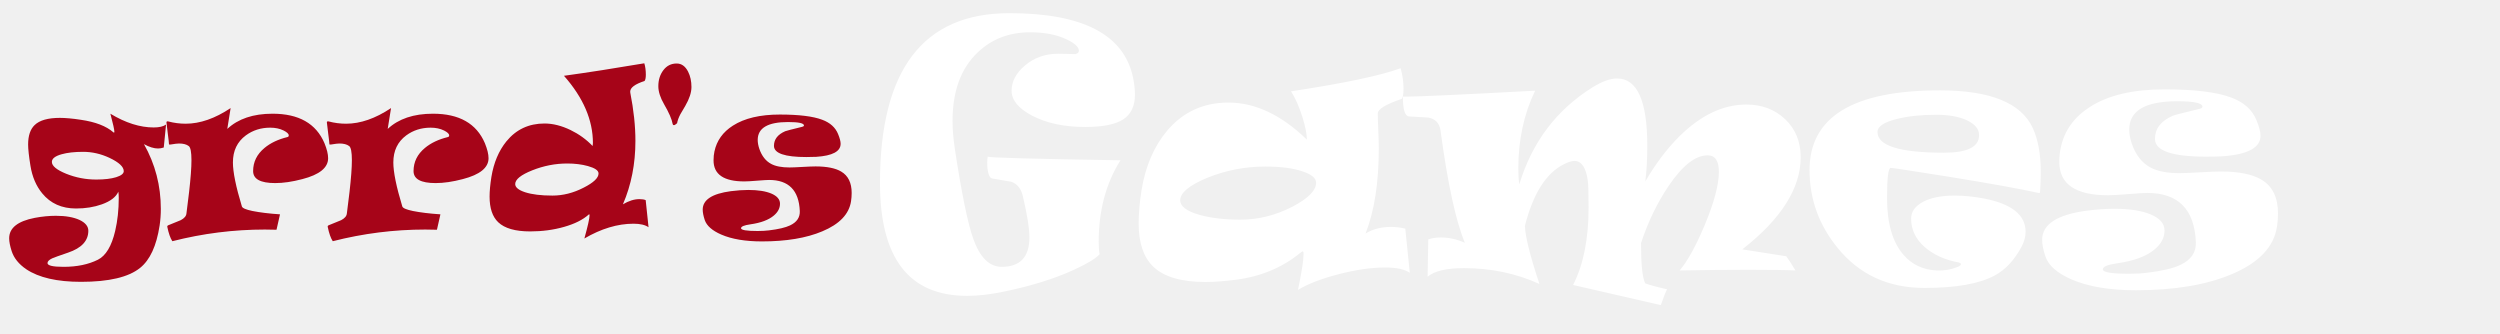
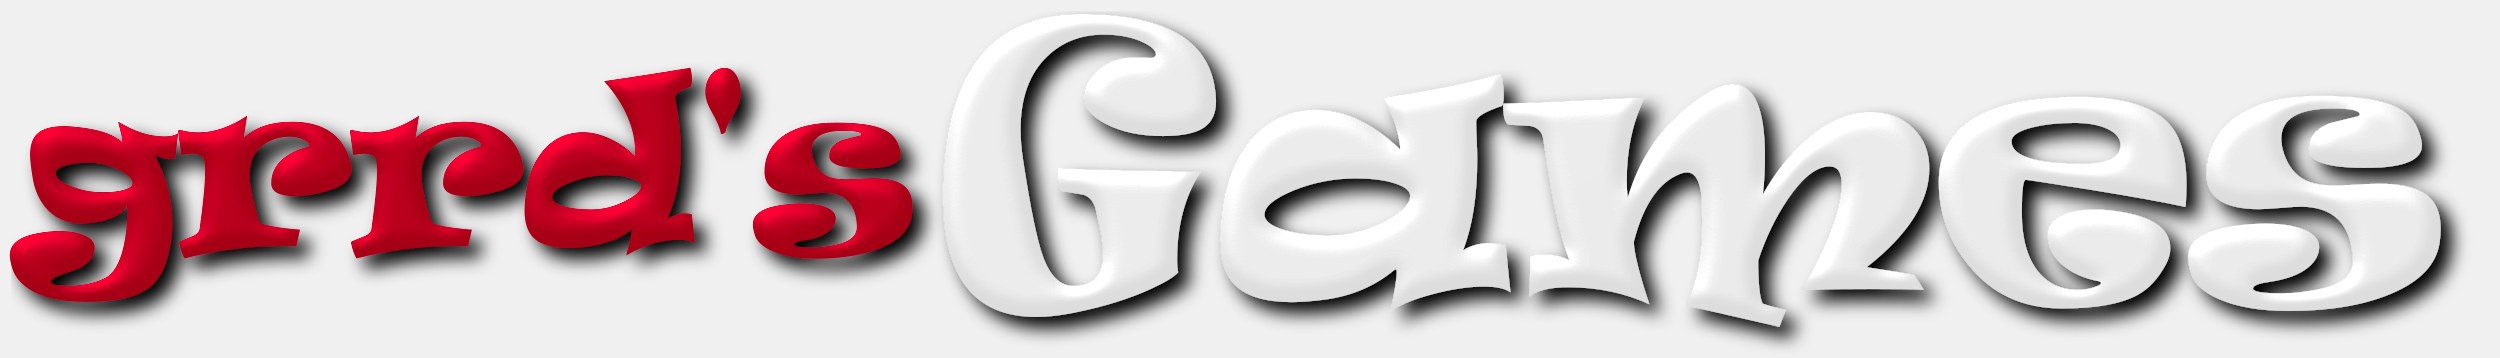
- <svg xmlns="http://www.w3.org/2000/svg" xml:space="preserve" width="1200px" height="160px" version="1.1" style="shape-rendering:geometricPrecision; text-rendering:geometricPrecision; image-rendering:optimizeQuality; fill-rule:evenodd; clip-rule:evenodd" viewBox="0 0 1200 160">
+ <svg xmlns="http://www.w3.org/2000/svg" xml:space="preserve" width="1120px" height="160px" version="1.1" style="shape-rendering:geometricPrecision; text-rendering:geometricPrecision; image-rendering:optimizeQuality; fill-rule:evenodd; clip-rule:evenodd" viewBox="0 0 1120 160">
  <defs>
    <style type="text/css">
-     .fil0 {fill:#A60418;fill-rule:nonzero}
-     .fil1 {fill:white;fill-rule:nonzero}
-   </style>
+             .fil0 {fill:#A60418;fill-rule:nonzero}
+             .fil1 {fill:#ddd;fill-rule:nonzero}
+         </style>
+     <filter id="f3" x="0" y="0" width="200%" height="200%">
+       <feOffset result="offOut" in="SourceAlpha" dx="10" dy="10" />
+       <feGaussianBlur result="blurOut" in="offOut" stdDeviation="4" />
+       <feBlend in="SourceGraphic" in2="blurOut" mode="normal" />
+     </filter>
+     <filter id="red" filterUnits="userSpaceOnUse" x="0" y="0">
+       <feGaussianBlur in="SourceAlpha" stdDeviation="4" result="blur" />
+       <feOffset in="blur" dx="5" dy="5" result="offsetBlur" />
+       <feSpecularLighting in="blur" surfaceScale="5" specularConstant=".75" specularExponent="20" lighting-color="#E3000A" result="specOut">
+         <fePointLight x="-5000" y="-10000" z="10000" />
+       </feSpecularLighting>
+       <feComposite in="specOut" in2="SourceAlpha" operator="in" result="specOut" />
+       <feComposite in="SourceGraphic" in2="specOut" operator="arithmetic" k1="0" k2="1" k3="1" k4="0" result="litPaint" />
+       <feMerge>
+         <feMergeNode in="offsetBlur" />
+         <feMergeNode in="litPaint" />
+       </feMerge>
+     </filter>
+     <filter id="white" filterUnits="userSpaceOnUse" x="0" y="0">
+       <feGaussianBlur in="SourceAlpha" stdDeviation="4" result="blur" />
+       <feOffset in="blur" dx="5" dy="5" result="offsetBlur" />
+       <feSpecularLighting in="blur" surfaceScale="5" specularConstant=".75" specularExponent="20" lighting-color="#fff" result="specOut">
+         <fePointLight x="-5000" y="-10000" z="10000" />
+       </feSpecularLighting>
+       <feComposite in="specOut" in2="SourceAlpha" operator="in" result="specOut" />
+       <feComposite in="SourceGraphic" in2="specOut" operator="arithmetic" k1="0" k2="1" k3="1" k4="0" result="litPaint" />
+       <feMerge>
+         <feMergeNode in="offsetBlur" />
+         <feMergeNode in="litPaint" />
+       </feMerge>
+     </filter>
  </defs>
  <g>
-     <path class="fil0" d="M79.7 59.78l-1.09 11.02c-1,0.32 -1.91,0.48 -2.73,0.48 -1.98,0 -4.25,-0.7 -6.78,-2.1 5.4,9.57 8.1,19.94 8.1,31.1 0,2.74 -0.2,5.4 -0.59,8 -1.5,9.74 -4.61,16.5 -9.38,20.32 -5.53,4.45 -14.97,6.68 -28.32,6.68 -11.51,0 -20.28,-2.01 -26.31,-6.05 -3.59,-2.45 -5.9,-5.33 -6.99,-8.65 -0.81,-2.51 -1.21,-4.58 -1.21,-6.2 0,-4.95 4.1,-8.23 12.3,-9.81 3.46,-0.65 6.83,-0.99 10.11,-0.99 4.7,0 8.49,0.67 11.39,2 2.8,1.34 4.2,3.07 4.2,5.17 0,4.82 -3.24,8.32 -9.69,10.5 -4.3,1.47 -6.83,2.37 -7.61,2.73 -1.54,0.72 -2.3,1.49 -2.3,2.3 0,1.2 2.56,1.8 7.71,1.8 6.42,0 11.9,-1.13 16.47,-3.41 3.82,-1.9 6.58,-6.5 8.3,-13.8 1.15,-4.89 1.72,-10.17 1.72,-15.84 0,-1.33 -0.07,-2.35 -0.2,-3.03 -1.07,2.53 -3.7,4.57 -7.9,6.08 -3.75,1.34 -7.89,2 -12.4,2 -6.84,0 -12.25,-2.41 -16.22,-7.25 -2.93,-3.55 -4.82,-7.98 -5.67,-13.3 -0.75,-4.58 -1.11,-7.98 -1.11,-10.18 0,-4.23 1.05,-7.33 3.13,-9.32 2.37,-2.3 6.4,-3.45 12.1,-3.45 2.67,0 6.03,0.3 10.1,0.92 6.97,1.02 12.17,3.02 15.58,6 0.32,0.27 0.49,0.18 0.49,-0.25 0,-0.97 -0.64,-3.87 -1.92,-8.67 7.27,4.4 14.2,6.6 20.8,6.6 2.65,0 4.62,-0.46 5.92,-1.4zm-20.3 22.37c0,-2.1 -2.3,-4.23 -6.89,-6.4 -4.11,-1.92 -8.31,-2.87 -12.61,-2.87 -4.17,0 -7.62,0.39 -10.35,1.17 -3.1,0.87 -4.65,2.1 -4.65,3.68 0,1.92 2.28,3.8 6.86,5.67 4.59,1.85 9.39,2.78 14.44,2.78 3.98,0 7.16,-0.38 9.58,-1.13 2.42,-0.77 3.62,-1.73 3.62,-2.9zm98.1 -6.2c0,4.55 -4.14,7.9 -12.4,10.03 -4.8,1.27 -9.12,1.9 -13,1.9 -7.07,0 -10.6,-1.91 -10.6,-5.76 0,-4.37 1.81,-8.07 5.46,-11.1 2.9,-2.42 6.59,-4.15 11.05,-5.24 0.39,-0.1 0.59,-0.36 0.59,-0.8 0,-0.73 -0.82,-1.5 -2.45,-2.33 -1.85,-0.92 -4,-1.37 -6.45,-1.37 -4.44,0 -8.34,1.24 -11.69,3.7 -4.15,3.07 -6.21,7.39 -6.21,12.99 0,4.61 1.43,11.65 4.3,21.11 0.26,0.82 1.96,1.55 5.11,2.2 3.49,0.7 7.87,1.24 13.19,1.6 -0.45,2.05 -1,4.52 -1.67,7.4 -1.27,-0.06 -3.13,-0.1 -5.6,-0.1 -14.98,0 -29.78,1.87 -44.4,5.6 -0.97,-1.45 -1.78,-3.75 -2.43,-6.9 -0.07,-0.35 0.11,-0.61 0.53,-0.78 3.9,-1.62 5.88,-2.42 5.93,-2.42 1.74,-0.91 2.64,-2 2.74,-3.28 0.43,-3.42 0.85,-6.82 1.26,-10.2 0.75,-6.58 1.14,-11.68 1.14,-15.3 0,-3.92 -0.44,-6.18 -1.32,-6.8 -1.07,-0.82 -2.63,-1.22 -4.68,-1.22 -0.75,0 -2.09,0.17 -4,0.49 -0.52,0.1 -0.79,0.03 -0.79,-0.19 0,-0.5 -0.2,-2.26 -0.6,-5.3 -0.41,-3.05 -0.61,-4.75 -0.61,-5.11 0,-0.45 0.28,-0.62 0.83,-0.49 2.77,0.74 5.57,1.1 8.4,1.1 6.88,0 14.08,-2.5 21.57,-7.5 -0.42,2.57 -0.95,5.9 -1.6,10 5.21,-4.86 12.45,-7.3 21.73,-7.3 12.6,0 20.9,4.72 24.92,14.17 1.16,2.85 1.75,5.25 1.75,7.2zm77 0c0,4.55 -4.13,7.9 -12.4,10.03 -4.8,1.27 -9.12,1.9 -13,1.9 -7.07,0 -10.6,-1.91 -10.6,-5.76 0,-4.37 1.81,-8.07 5.46,-11.1 2.9,-2.42 6.59,-4.15 11.05,-5.24 0.39,-0.1 0.59,-0.36 0.59,-0.8 0,-0.73 -0.82,-1.5 -2.45,-2.33 -1.85,-0.92 -4,-1.37 -6.45,-1.37 -4.44,0 -8.34,1.24 -11.69,3.7 -4.15,3.07 -6.21,7.39 -6.21,12.99 0,4.61 1.43,11.65 4.3,21.11 0.26,0.82 1.96,1.55 5.11,2.2 3.49,0.7 7.87,1.24 13.19,1.6 -0.45,2.05 -1,4.52 -1.67,7.4 -1.27,-0.06 -3.13,-0.1 -5.6,-0.1 -14.98,0 -29.78,1.87 -44.4,5.6 -0.97,-1.45 -1.78,-3.75 -2.43,-6.9 -0.07,-0.35 0.11,-0.61 0.53,-0.78 3.9,-1.62 5.88,-2.42 5.93,-2.42 1.74,-0.91 2.64,-2 2.74,-3.28 0.43,-3.42 0.85,-6.82 1.26,-10.2 0.75,-6.58 1.14,-11.68 1.14,-15.3 0,-3.92 -0.44,-6.18 -1.32,-6.8 -1.07,-0.82 -2.63,-1.22 -4.68,-1.22 -0.75,0 -2.09,0.17 -4,0.49 -0.52,0.1 -0.79,0.03 -0.79,-0.19 0,-0.5 -0.2,-2.26 -0.6,-5.3 -0.41,-3.05 -0.61,-4.75 -0.61,-5.11 0,-0.45 0.28,-0.62 0.83,-0.49 2.77,0.74 5.57,1.1 8.4,1.1 6.88,0 14.08,-2.5 21.57,-7.5 -0.42,2.57 -0.95,5.9 -1.6,10 5.21,-4.86 12.45,-7.3 21.73,-7.3 12.6,0 20.9,4.72 24.92,14.17 1.16,2.85 1.75,5.25 1.75,7.2zm76.8 33.13c-1.6,-1.13 -4,-1.7 -7.18,-1.7 -7.67,0 -15.54,2.37 -23.62,7.1 1.67,-6.01 2.48,-9.7 2.48,-11.06 0,-0.54 -0.11,-0.67 -0.38,-0.45 -2.8,2.51 -6.73,4.48 -11.82,5.93 -5.08,1.45 -10.51,2.18 -16.3,2.18 -7.13,0 -12.23,-1.46 -15.33,-4.4 -2.77,-2.63 -4.15,-6.75 -4.15,-12.31 0,-2.67 0.3,-5.84 0.88,-9.49 1.13,-6.83 3.53,-12.5 7.17,-17 4.67,-5.73 10.77,-8.6 18.32,-8.6 4,0 8.16,1.05 12.5,3.14 4.03,1.95 7.56,4.5 10.58,7.66 0,-0.13 0.03,-0.38 0.08,-0.75 0.05,-0.38 0.07,-0.6 0.07,-0.66 0,-11.04 -4.63,-21.8 -13.9,-32.29 11.55,-1.6 24.42,-3.6 38.57,-6 0.48,1.57 0.73,3.39 0.73,5.47 0,1.53 -0.22,2.55 -0.63,3.03 -4.59,1.5 -6.87,3.2 -6.87,5.09 0,0.2 0.02,0.4 0.05,0.58 1.63,8.3 2.45,15.98 2.45,23.1 0,11.02 -2,21.17 -6,30.42 2.77,-1.65 5.4,-2.49 7.9,-2.49 1.33,0 2.35,0.17 3.03,0.49l1.37 13.01zm-24 -25.81c0,-1.44 -1.72,-2.62 -5.13,-3.57 -2.99,-0.82 -6.29,-1.22 -9.87,-1.22 -5.72,0 -11.32,1.09 -16.8,3.27 -5.47,2.18 -8.2,4.38 -8.2,6.6 0,1.57 1.58,2.88 4.73,3.92 3.34,1.08 7.7,1.61 13.15,1.61 5.04,0 10.04,-1.26 14.99,-3.81 4.75,-2.42 7.13,-4.67 7.13,-6.8zm44.6 -41.5c0,2.63 -1,5.66 -2.98,9.08 -0.79,1.33 -1.57,2.67 -2.35,4 -0.82,1.57 -1.34,3 -1.57,4.3 -0.68,0.62 -1.18,0.93 -1.52,0.93 -0.31,0 -0.51,-0.16 -0.58,-0.48 -0.42,-2.38 -1.8,-5.55 -4.12,-9.53 -1.85,-3.19 -2.78,-6.09 -2.78,-8.69 0,-3 0.8,-5.56 2.42,-7.7 1.61,-2.13 3.75,-3.2 6.38,-3.2 2.32,0 4.15,1.3 5.48,3.9 1.09,2.15 1.62,4.62 1.62,7.39zm76.9 50.85c0,1.33 -0.1,2.65 -0.3,3.95 -0.93,6.21 -5.55,11.03 -13.82,14.48 -7.65,3.22 -17.3,4.83 -28.96,4.83 -7.97,0 -14.49,-1.1 -19.54,-3.3 -4.31,-1.88 -6.96,-4.2 -7.9,-6.96 -0.65,-1.97 -0.98,-3.64 -0.98,-5 0,-4.7 4.48,-7.65 13.47,-8.85 3.03,-0.39 5.83,-0.59 8.4,-0.59 4.68,0 8.4,0.59 11.13,1.75 2.73,1.19 4.1,2.79 4.1,4.84 0,2.15 -1,4.06 -2.98,5.71 -2.47,2.09 -6.22,3.49 -11.22,4.2 -3,0.42 -4.5,1.04 -4.5,1.87 0,0.88 2.63,1.33 7.92,1.33 2.05,0 3.88,-0.1 5.46,-0.3 4.6,-0.55 7.97,-1.35 10.12,-2.38 3.27,-1.53 4.83,-3.83 4.7,-6.9 -0.42,-9.95 -5.33,-14.92 -14.73,-14.92 -0.95,0 -2.87,0.12 -5.75,0.35 -2.89,0.24 -4.94,0.35 -6.14,0.35 -9.85,0 -14.78,-3.36 -14.78,-10.1 0,-1.6 0.15,-3.01 0.43,-4.28 1.09,-5.18 4.04,-9.32 8.87,-12.4 5.55,-3.55 13.05,-5.32 22.52,-5.32 9.18,0 15.95,0.84 20.31,2.49 3.82,1.41 6.37,3.71 7.65,6.88 0.82,1.98 1.22,3.53 1.22,4.67 0,3.66 -3.9,5.75 -11.7,6.26 -1.47,0.07 -3.07,0.1 -4.78,0.1 -10.35,0 -15.52,-1.8 -15.52,-5.36 0,-3.14 1.8,-5.47 5.42,-7.04 0.45,-0.2 3.16,-0.9 8.1,-2.1 0.58,-0.13 0.88,-0.35 0.88,-0.65 0,-1.1 -2.55,-1.65 -7.65,-1.65 -9.7,0 -14.55,2.87 -14.55,8.59 0,1.33 0.27,2.76 0.78,4.28 1.2,3.45 3.1,5.87 5.69,7.23 2.11,1.14 5.03,1.7 8.76,1.7 1.27,0 3.34,-0.08 6.17,-0.25 2.83,-0.16 4.97,-0.25 6.37,-0.25 5.48,0 9.6,0.84 12.33,2.49 3.33,1.98 5,5.4 5,10.25z" />
-     <path class="fil1" d="M544.78 45.43c0,5.44 -1.87,9.39 -5.59,11.85 -3.75,2.45 -9.84,3.67 -18.29,3.67 -10.11,0 -18.63,-1.83 -25.6,-5.49 -6.49,-3.46 -9.73,-7.42 -9.73,-11.9 0,-4.44 2.11,-8.45 6.33,-12.04 4.43,-3.82 9.76,-5.72 15.99,-5.72 0.98,0 2.32,0.02 4.04,0.07 1.69,0.06 2.72,0.08 3.09,0.08l1.24 0c1.08,-0.31 1.61,-0.81 1.61,-1.55 0,-1.8 -1.96,-3.64 -5.89,-5.49 -4.7,-2.27 -10.53,-3.41 -17.55,-3.41 -10.05,0 -18.47,3.25 -25.23,9.74 -7.99,7.63 -11.98,18.58 -11.98,32.85 0,4.04 0.37,8.48 1.09,13.31 3.29,21.56 6.25,35.99 8.89,43.3 3.19,8.92 7.73,13.38 13.62,13.38 8.86,0 13.3,-4.72 13.3,-14.2 0,-4.22 -1.06,-10.82 -3.17,-19.79 -0.87,-3.64 -2.75,-5.94 -5.62,-6.86 -3.04,-0.53 -6.07,-1.03 -9.08,-1.56 -1.13,-0.21 -1.87,-1.77 -2.24,-4.64 -0.21,-2.25 -0.19,-4.17 0.08,-5.83 0.97,0.5 22.22,1.08 63.73,1.74 -6.97,11.08 -10.45,24.12 -10.45,39.11 0,2.71 0.15,4.69 0.47,5.93 -1.71,2.01 -5.75,4.49 -12.14,7.42 -9.45,4.38 -20.9,7.94 -34.41,10.69 -6.28,1.29 -11.98,1.92 -17.07,1.92 -27.9,0 -41.83,-18.05 -41.83,-54.17 0,-54.34 20.69,-81.52 62.09,-81.52 35.26,0 55.05,10.29 59.38,30.9 0.61,3.04 0.92,5.78 0.92,8.21zm131.92 85.53c-2.43,-1.72 -6.36,-2.56 -11.82,-2.56 -6.63,0 -14.07,1.08 -22.35,3.22 -8.32,2.16 -14.81,4.67 -19.5,7.54 1.79,-8.63 2.69,-14.38 2.69,-17.26 0,-0.87 -0.16,-1.29 -0.48,-1.24 -0.18,0.06 -0.53,0.27 -1,0.64 -8.66,7.1 -18.97,11.42 -30.98,12.98 -5.73,0.71 -10.58,1.08 -14.54,1.08 -11.77,0 -20.19,-2.5 -25.28,-7.49 -4.59,-4.49 -6.89,-11.38 -6.89,-20.66 0,-4.83 0.48,-10.16 1.4,-16 1.9,-11.56 6.02,-21.08 12.38,-28.6 7.62,-8.92 17.39,-13.38 29.31,-13.38 12.88,0 25.44,5.94 37.66,17.78 0,-2.58 -0.71,-6.22 -2.16,-10.92 -1.61,-5.01 -3.43,-9.1 -5.44,-12.25 25.36,-3.85 42.91,-7.54 52.59,-11.08 0.93,3.25 1.4,6.49 1.4,9.79 0,2.67 -0.31,4.33 -0.92,4.94 -7.6,2.58 -11.43,4.9 -11.43,6.96l0 0.16c0,1.69 0.08,4.38 0.24,8.05 0.16,3.64 0.24,6.47 0.24,8.42 0,16.57 -2.11,30.21 -6.34,41.01 3.41,-2.11 7.45,-3.17 12.14,-3.17 2.48,0 4.78,0.29 6.92,0.84l2.16 21.2zm-44.97 -43.26c0,-2.19 -2.16,-3.98 -6.49,-5.43 -4.59,-1.56 -10.55,-2.32 -17.92,-2.32 -9.65,0 -18.92,1.79 -27.84,5.4 -8.65,3.59 -12.98,7.18 -12.98,10.8 0,2.87 3.06,5.2 9.21,6.97 5.52,1.55 12.03,2.32 19.61,2.32 8.63,0 16.94,-2.06 24.99,-6.2 7.62,-3.99 11.42,-7.82 11.42,-11.54zm232.6 -12.24c0,14.91 -9.34,29.63 -28.03,44.23l21.11 3.32c1.09,1.45 2.56,3.72 4.41,6.81 -4.04,-0.21 -11.53,-0.32 -22.51,-0.32 -10.16,0 -21.19,0.11 -33.09,0.32 3.75,-4.38 7.76,-11.61 11.98,-21.64 4.56,-10.92 6.86,-19.5 6.86,-25.73 0,-5.25 -1.79,-7.89 -5.41,-7.89 -5.88,0 -12.14,4.94 -18.81,14.83 -5.41,8.05 -9.8,17.13 -13.15,27.29 0,10.24 0.66,16.68 2.01,19.32 2.11,0.81 5.62,1.76 10.5,2.85 -0.55,0.97 -1.58,3.51 -3.01,7.6l-42.11 -9.66c4.96,-9.69 7.44,-22.09 7.44,-37.19 0,-6.86 -0.13,-11.18 -0.4,-13 -0.87,-6.23 -3.01,-9.35 -6.41,-9.35 -1.29,0 -2.96,0.53 -5.01,1.56 -8.58,4.28 -14.81,14.15 -18.74,29.58 0.11,4.91 2.43,14.2 6.97,27.92 -11.11,-5.06 -23.17,-7.6 -36.18,-7.6 -8.47,0 -14.31,1.37 -17.5,4.12l0.32 -17.92c1.63,-0.61 3.67,-0.92 6.04,-0.92 3.91,0 7.76,0.84 11.53,2.56 -4.35,-10.43 -8.26,-28.42 -11.71,-54.02 -0.51,-3.46 -2.48,-5.49 -5.86,-6.1 -3.14,-0.16 -6.26,-0.34 -9.34,-0.55 -1.9,-0.27 -2.85,-3.43 -2.85,-9.5l1.61 0c5.88,0 26.49,-0.95 61.88,-2.85 -5.39,11.14 -8.08,23.59 -8.08,37.37 0,2.98 0.16,5.51 0.48,7.57 6.12,-20.22 17.84,-35.73 35.15,-46.55 4.54,-2.82 8.47,-4.25 11.82,-4.25 9.63,0 14.46,10.77 14.46,32.3 0,6.33 -0.32,12.03 -0.95,17.1 4.91,-8.42 10.32,-15.6 16.31,-21.59 10.34,-10.21 21.06,-15.3 32.14,-15.3 7.52,0 13.75,2.35 18.71,7.07 4.94,4.72 7.42,10.79 7.42,18.21zm115.24 7.18c0,2.64 -0.11,5.72 -0.32,9.29 0,0.6 -0.24,0.84 -0.76,0.68 -8.77,-1.95 -23.12,-4.54 -43.1,-7.78 -17.73,-2.83 -26.99,-4.25 -27.84,-4.25 -1.18,0 -1.77,4.85 -1.77,14.54 0,12.22 2.7,21.32 8.05,27.37 4.07,4.59 9.29,7.01 15.68,7.33 3.61,0.16 6.94,-0.39 9.97,-1.63 1.19,-0.45 1.77,-0.93 1.77,-1.4 0,-0.29 -0.31,-0.56 -0.92,-0.77 -6.76,-1.24 -12.27,-3.75 -16.58,-7.52 -4.27,-3.8 -6.41,-8.31 -6.41,-13.56 0,-3.3 1.88,-5.97 5.62,-8 3.73,-2.03 8.82,-3.06 15.28,-3.06 4.44,0 9.13,0.47 14.07,1.4 13.32,2.58 19.98,7.91 19.98,16.02 0,2.27 -0.61,4.59 -1.85,6.96 -3.46,6.49 -7.73,11.14 -12.85,13.91 -7.42,4.04 -18.71,6.04 -33.86,6.04 -17.44,0 -31.35,-6.44 -41.77,-19.34 -8.92,-10.98 -13.38,-23.38 -13.38,-37.21 0,-25.52 20.84,-38.29 62.56,-38.29 24.2,0 39.06,6.04 44.63,18.16 2.53,5.51 3.8,12.56 3.8,21.11zm-29.61 -17.76c0,-2.88 -1.87,-5.23 -5.65,-7.05 -3.77,-1.82 -8.76,-2.74 -14.93,-2.74 -7.23,0 -13.51,0.66 -18.82,2 -6.25,1.53 -9.37,3.62 -9.37,6.26 0,6.62 10.66,9.95 31.96,9.95 11.22,0 16.81,-2.8 16.81,-8.42zm143.48 37.6c0,2.11 -0.16,4.2 -0.48,6.26 -1.48,9.84 -8.79,17.47 -21.87,22.93 -12.12,5.09 -27.4,7.65 -45.87,7.65 -12.61,0 -22.93,-1.74 -30.93,-5.22 -6.83,-2.99 -11.03,-6.65 -12.5,-11.03 -1.03,-3.12 -1.56,-5.76 -1.56,-7.92 0,-7.44 7.1,-12.11 21.32,-14.01 4.8,-0.61 9.24,-0.93 13.3,-0.93 7.42,0 13.3,0.93 17.63,2.77 4.33,1.88 6.49,4.41 6.49,7.66 0,3.4 -1.58,6.43 -4.72,9.05 -3.91,3.3 -9.85,5.51 -17.76,6.65 -4.75,0.66 -7.13,1.63 -7.13,2.95 0,1.4 4.17,2.11 12.54,2.11 3.24,0 6.15,-0.15 8.65,-0.47 7.29,-0.87 12.62,-2.14 16.02,-3.77 5.17,-2.43 7.65,-6.07 7.44,-10.93 -0.66,-15.75 -8.44,-23.62 -23.33,-23.62 -1.5,0 -4.54,0.19 -9.1,0.56 -4.57,0.37 -7.81,0.55 -9.71,0.55 -15.6,0 -23.41,-5.33 -23.41,-15.99 0,-2.53 0.24,-4.78 0.69,-6.78 1.71,-8.21 6.38,-14.75 14.04,-19.64 8.78,-5.62 20.66,-8.41 35.65,-8.41 14.54,0 25.25,1.31 32.17,3.93 6.04,2.24 10.08,5.88 12.11,10.9 1.29,3.14 1.93,5.59 1.93,7.39 0,5.8 -6.18,9.1 -18.53,9.92 -2.32,0.1 -4.86,0.16 -7.57,0.16 -16.39,0 -24.57,-2.85 -24.57,-8.5 0,-4.96 2.85,-8.66 8.57,-11.14 0.72,-0.32 5.02,-1.42 12.83,-3.32 0.92,-0.21 1.4,-0.56 1.4,-1.03 0,-1.74 -4.04,-2.61 -12.11,-2.61 -15.36,0 -23.04,4.53 -23.04,13.59 0,2.11 0.42,4.38 1.24,6.78 1.9,5.46 4.91,9.29 9,11.45 3.35,1.8 7.97,2.69 13.88,2.69 2,0 5.28,-0.13 9.76,-0.39 4.49,-0.27 7.87,-0.4 10.08,-0.4 8.68,0 15.2,1.32 19.53,3.93 5.28,3.14 7.92,8.55 7.92,16.23z" />
+     <path class="fil0" filter="url(#red)" d="M79.7 59.78l-1.09 11.02c-1,0.32 -1.91,0.48 -2.73,0.48 -1.98,0 -4.25,-0.7 -6.78,-2.1 5.4,9.57 8.1,19.94 8.1,31.1 0,2.74 -0.2,5.4 -0.59,8 -1.5,9.74 -4.61,16.5 -9.38,20.32 -5.53,4.45 -14.97,6.68 -28.32,6.68 -11.51,0 -20.28,-2.01 -26.31,-6.05 -3.59,-2.45 -5.9,-5.33 -6.99,-8.65 -0.81,-2.51 -1.21,-4.58 -1.21,-6.2 0,-4.95 4.1,-8.23 12.3,-9.81 3.46,-0.65 6.83,-0.99 10.11,-0.99 4.7,0 8.49,0.67 11.39,2 2.8,1.34 4.2,3.07 4.2,5.17 0,4.82 -3.24,8.32 -9.69,10.5 -4.3,1.47 -6.83,2.37 -7.61,2.73 -1.54,0.72 -2.3,1.49 -2.3,2.3 0,1.2 2.56,1.8 7.71,1.8 6.42,0 11.9,-1.13 16.47,-3.41 3.82,-1.9 6.58,-6.5 8.3,-13.8 1.15,-4.89 1.72,-10.17 1.72,-15.84 0,-1.33 -0.07,-2.35 -0.2,-3.03 -1.07,2.53 -3.7,4.57 -7.9,6.08 -3.75,1.34 -7.89,2 -12.4,2 -6.84,0 -12.25,-2.41 -16.22,-7.25 -2.93,-3.55 -4.82,-7.98 -5.67,-13.3 -0.75,-4.58 -1.11,-7.98 -1.11,-10.18 0,-4.23 1.05,-7.33 3.13,-9.32 2.37,-2.3 6.4,-3.45 12.1,-3.45 2.67,0 6.03,0.3 10.1,0.92 6.97,1.02 12.17,3.02 15.58,6 0.32,0.27 0.49,0.18 0.49,-0.25 0,-0.97 -0.64,-3.87 -1.92,-8.67 7.27,4.4 14.2,6.6 20.8,6.6 2.65,0 4.62,-0.46 5.92,-1.4zm-20.3 22.37c0,-2.1 -2.3,-4.23 -6.89,-6.4 -4.11,-1.92 -8.31,-2.87 -12.61,-2.87 -4.17,0 -7.62,0.39 -10.35,1.17 -3.1,0.87 -4.65,2.1 -4.65,3.68 0,1.92 2.28,3.8 6.86,5.67 4.59,1.85 9.39,2.78 14.44,2.78 3.98,0 7.16,-0.38 9.58,-1.13 2.42,-0.77 3.62,-1.73 3.62,-2.9zm98.1 -6.2c0,4.55 -4.14,7.9 -12.4,10.03 -4.8,1.27 -9.12,1.9 -13,1.9 -7.07,0 -10.6,-1.91 -10.6,-5.76 0,-4.37 1.81,-8.07 5.46,-11.1 2.9,-2.42 6.59,-4.15 11.05,-5.24 0.39,-0.1 0.59,-0.36 0.59,-0.8 0,-0.73 -0.82,-1.5 -2.45,-2.33 -1.85,-0.92 -4,-1.37 -6.45,-1.37 -4.44,0 -8.34,1.24 -11.69,3.7 -4.15,3.07 -6.21,7.39 -6.21,12.99 0,4.61 1.43,11.65 4.3,21.11 0.26,0.82 1.96,1.55 5.11,2.2 3.49,0.7 7.87,1.24 13.19,1.6 -0.45,2.05 -1,4.52 -1.67,7.4 -1.27,-0.06 -3.13,-0.1 -5.6,-0.1 -14.98,0 -29.78,1.87 -44.4,5.6 -0.97,-1.45 -1.78,-3.75 -2.43,-6.9 -0.07,-0.35 0.11,-0.61 0.53,-0.78 3.9,-1.62 5.88,-2.42 5.93,-2.42 1.74,-0.91 2.64,-2 2.74,-3.28 0.43,-3.42 0.85,-6.82 1.26,-10.2 0.75,-6.58 1.14,-11.68 1.14,-15.3 0,-3.92 -0.44,-6.18 -1.32,-6.8 -1.07,-0.82 -2.63,-1.22 -4.68,-1.22 -0.75,0 -2.09,0.17 -4,0.49 -0.52,0.1 -0.79,0.03 -0.79,-0.19 0,-0.5 -0.2,-2.26 -0.6,-5.3 -0.41,-3.05 -0.61,-4.75 -0.61,-5.11 0,-0.45 0.28,-0.62 0.83,-0.49 2.77,0.74 5.57,1.1 8.4,1.1 6.88,0 14.08,-2.5 21.57,-7.5 -0.42,2.57 -0.95,5.9 -1.6,10 5.21,-4.86 12.45,-7.3 21.73,-7.3 12.6,0 20.9,4.72 24.92,14.17 1.16,2.85 1.75,5.25 1.75,7.2zm77 0c0,4.55 -4.13,7.9 -12.4,10.03 -4.8,1.27 -9.12,1.9 -13,1.9 -7.07,0 -10.6,-1.91 -10.6,-5.76 0,-4.37 1.81,-8.07 5.46,-11.1 2.9,-2.42 6.59,-4.15 11.05,-5.24 0.39,-0.1 0.59,-0.36 0.59,-0.8 0,-0.73 -0.82,-1.5 -2.45,-2.33 -1.85,-0.92 -4,-1.37 -6.45,-1.37 -4.44,0 -8.34,1.24 -11.69,3.7 -4.15,3.07 -6.21,7.39 -6.21,12.99 0,4.61 1.43,11.65 4.3,21.11 0.26,0.82 1.96,1.55 5.11,2.2 3.49,0.7 7.87,1.24 13.19,1.6 -0.45,2.05 -1,4.52 -1.67,7.4 -1.27,-0.06 -3.13,-0.1 -5.6,-0.1 -14.98,0 -29.78,1.87 -44.4,5.6 -0.97,-1.45 -1.78,-3.75 -2.43,-6.9 -0.07,-0.35 0.11,-0.61 0.53,-0.78 3.9,-1.62 5.88,-2.42 5.93,-2.42 1.74,-0.91 2.64,-2 2.74,-3.28 0.43,-3.42 0.85,-6.82 1.26,-10.2 0.75,-6.58 1.14,-11.68 1.14,-15.3 0,-3.92 -0.44,-6.18 -1.32,-6.8 -1.07,-0.82 -2.63,-1.22 -4.68,-1.22 -0.75,0 -2.09,0.17 -4,0.49 -0.52,0.1 -0.79,0.03 -0.79,-0.19 0,-0.5 -0.2,-2.26 -0.6,-5.3 -0.41,-3.05 -0.61,-4.75 -0.61,-5.11 0,-0.45 0.28,-0.62 0.83,-0.49 2.77,0.74 5.57,1.1 8.4,1.1 6.88,0 14.08,-2.5 21.57,-7.5 -0.42,2.57 -0.95,5.9 -1.6,10 5.21,-4.86 12.45,-7.3 21.73,-7.3 12.6,0 20.9,4.72 24.92,14.17 1.16,2.85 1.75,5.25 1.75,7.2zm76.8 33.13c-1.6,-1.13 -4,-1.7 -7.18,-1.7 -7.67,0 -15.54,2.37 -23.62,7.1 1.67,-6.01 2.48,-9.7 2.48,-11.06 0,-0.54 -0.11,-0.67 -0.38,-0.45 -2.8,2.51 -6.73,4.48 -11.82,5.93 -5.08,1.45 -10.51,2.18 -16.3,2.18 -7.13,0 -12.23,-1.46 -15.33,-4.4 -2.77,-2.63 -4.15,-6.75 -4.15,-12.31 0,-2.67 0.3,-5.84 0.88,-9.49 1.13,-6.83 3.53,-12.5 7.17,-17 4.67,-5.73 10.77,-8.6 18.32,-8.6 4,0 8.16,1.05 12.5,3.14 4.03,1.95 7.56,4.5 10.58,7.66 0,-0.13 0.03,-0.38 0.08,-0.75 0.05,-0.38 0.07,-0.6 0.07,-0.66 0,-11.04 -4.63,-21.8 -13.9,-32.29 11.55,-1.6 24.42,-3.6 38.57,-6 0.48,1.57 0.73,3.39 0.73,5.47 0,1.53 -0.22,2.55 -0.63,3.03 -4.59,1.5 -6.87,3.2 -6.87,5.09 0,0.2 0.02,0.4 0.05,0.58 1.63,8.3 2.45,15.98 2.45,23.1 0,11.02 -2,21.17 -6,30.42 2.77,-1.65 5.4,-2.49 7.9,-2.49 1.33,0 2.35,0.17 3.03,0.49l1.37 13.01zm-24 -25.81c0,-1.44 -1.72,-2.62 -5.13,-3.57 -2.99,-0.82 -6.29,-1.22 -9.87,-1.22 -5.72,0 -11.32,1.09 -16.8,3.27 -5.47,2.18 -8.2,4.38 -8.2,6.6 0,1.57 1.58,2.88 4.73,3.92 3.34,1.08 7.7,1.61 13.15,1.61 5.04,0 10.04,-1.26 14.99,-3.81 4.75,-2.42 7.13,-4.67 7.13,-6.8zm44.6 -41.5c0,2.63 -1,5.66 -2.98,9.08 -0.79,1.33 -1.57,2.67 -2.35,4 -0.82,1.57 -1.34,3 -1.57,4.3 -0.68,0.62 -1.18,0.93 -1.52,0.93 -0.31,0 -0.51,-0.16 -0.58,-0.48 -0.42,-2.38 -1.8,-5.55 -4.12,-9.53 -1.85,-3.19 -2.78,-6.09 -2.78,-8.69 0,-3 0.8,-5.56 2.42,-7.7 1.61,-2.13 3.75,-3.2 6.38,-3.2 2.32,0 4.15,1.3 5.48,3.9 1.09,2.15 1.62,4.62 1.62,7.39zm76.9 50.85c0,1.33 -0.1,2.65 -0.3,3.95 -0.93,6.21 -5.55,11.03 -13.82,14.48 -7.65,3.22 -17.3,4.83 -28.96,4.83 -7.97,0 -14.49,-1.1 -19.54,-3.3 -4.31,-1.88 -6.96,-4.2 -7.9,-6.96 -0.65,-1.97 -0.98,-3.64 -0.98,-5 0,-4.7 4.48,-7.65 13.47,-8.85 3.03,-0.39 5.83,-0.59 8.4,-0.59 4.68,0 8.4,0.59 11.13,1.75 2.73,1.19 4.1,2.79 4.1,4.84 0,2.15 -1,4.06 -2.98,5.71 -2.47,2.09 -6.22,3.49 -11.22,4.2 -3,0.42 -4.5,1.04 -4.5,1.87 0,0.88 2.63,1.33 7.92,1.33 2.05,0 3.88,-0.1 5.46,-0.3 4.6,-0.55 7.97,-1.35 10.12,-2.38 3.27,-1.53 4.83,-3.83 4.7,-6.9 -0.42,-9.95 -5.33,-14.92 -14.73,-14.92 -0.95,0 -2.87,0.12 -5.75,0.35 -2.89,0.24 -4.94,0.35 -6.14,0.35 -9.85,0 -14.78,-3.36 -14.78,-10.1 0,-1.6 0.15,-3.01 0.43,-4.28 1.09,-5.18 4.04,-9.32 8.87,-12.4 5.55,-3.55 13.05,-5.32 22.52,-5.32 9.18,0 15.95,0.84 20.31,2.49 3.82,1.41 6.37,3.71 7.65,6.88 0.82,1.98 1.22,3.53 1.22,4.67 0,3.66 -3.9,5.75 -11.7,6.26 -1.47,0.07 -3.07,0.1 -4.78,0.1 -10.35,0 -15.52,-1.8 -15.52,-5.36 0,-3.14 1.8,-5.47 5.42,-7.04 0.45,-0.2 3.16,-0.9 8.1,-2.1 0.58,-0.13 0.88,-0.35 0.88,-0.65 0,-1.1 -2.55,-1.65 -7.65,-1.65 -9.7,0 -14.55,2.87 -14.55,8.59 0,1.33 0.27,2.76 0.78,4.28 1.2,3.45 3.1,5.87 5.69,7.23 2.11,1.14 5.03,1.7 8.76,1.7 1.27,0 3.34,-0.08 6.17,-0.25 2.83,-0.16 4.97,-0.25 6.37,-0.25 5.48,0 9.6,0.84 12.33,2.49 3.33,1.98 5,5.4 5,10.25z" />
+     <path class="fil1" filter="url(#white)" d="M544.78 45.43c0,5.44 -1.87,9.39 -5.59,11.85 -3.75,2.45 -9.84,3.67 -18.29,3.67 -10.11,0 -18.63,-1.83 -25.6,-5.49 -6.49,-3.46 -9.73,-7.42 -9.73,-11.9 0,-4.44 2.11,-8.45 6.33,-12.04 4.43,-3.82 9.76,-5.72 15.99,-5.72 0.98,0 2.32,0.02 4.04,0.07 1.69,0.06 2.72,0.08 3.09,0.08l1.24 0c1.08,-0.31 1.61,-0.81 1.61,-1.55 0,-1.8 -1.96,-3.64 -5.89,-5.49 -4.7,-2.27 -10.53,-3.41 -17.55,-3.41 -10.05,0 -18.47,3.25 -25.23,9.74 -7.99,7.63 -11.98,18.58 -11.98,32.85 0,4.04 0.37,8.48 1.09,13.31 3.29,21.56 6.25,35.99 8.89,43.3 3.19,8.92 7.73,13.38 13.62,13.38 8.86,0 13.3,-4.72 13.3,-14.2 0,-4.22 -1.06,-10.82 -3.17,-19.79 -0.87,-3.64 -2.75,-5.94 -5.62,-6.86 -3.04,-0.53 -6.07,-1.03 -9.08,-1.56 -1.13,-0.21 -1.87,-1.77 -2.24,-4.64 -0.21,-2.25 -0.19,-4.17 0.08,-5.83 0.97,0.5 22.22,1.08 63.73,1.74 -6.97,11.08 -10.45,24.12 -10.45,39.11 0,2.71 0.15,4.69 0.47,5.93 -1.71,2.01 -5.75,4.49 -12.14,7.42 -9.45,4.38 -20.9,7.94 -34.41,10.69 -6.28,1.29 -11.98,1.92 -17.07,1.92 -27.9,0 -41.83,-18.05 -41.83,-54.17 0,-54.34 20.69,-81.52 62.09,-81.52 35.26,0 55.05,10.29 59.38,30.9 0.61,3.04 0.92,5.78 0.92,8.21zm131.92 85.53c-2.43,-1.72 -6.36,-2.56 -11.82,-2.56 -6.63,0 -14.07,1.08 -22.35,3.22 -8.32,2.16 -14.81,4.67 -19.5,7.54 1.79,-8.63 2.69,-14.38 2.69,-17.26 0,-0.87 -0.16,-1.29 -0.48,-1.24 -0.18,0.06 -0.53,0.27 -1,0.64 -8.66,7.1 -18.97,11.42 -30.98,12.98 -5.73,0.71 -10.58,1.08 -14.54,1.08 -11.77,0 -20.19,-2.5 -25.28,-7.49 -4.59,-4.49 -6.89,-11.38 -6.89,-20.66 0,-4.83 0.48,-10.16 1.4,-16 1.9,-11.56 6.02,-21.08 12.38,-28.6 7.62,-8.92 17.39,-13.38 29.31,-13.38 12.88,0 25.44,5.94 37.66,17.78 0,-2.58 -0.71,-6.22 -2.16,-10.92 -1.61,-5.01 -3.43,-9.1 -5.44,-12.25 25.36,-3.85 42.91,-7.54 52.59,-11.08 0.93,3.25 1.4,6.49 1.4,9.79 0,2.67 -0.31,4.33 -0.92,4.94 -7.6,2.58 -11.43,4.9 -11.43,6.96l0 0.16c0,1.69 0.08,4.38 0.24,8.05 0.16,3.64 0.24,6.47 0.24,8.42 0,16.57 -2.11,30.21 -6.34,41.01 3.41,-2.11 7.45,-3.17 12.14,-3.17 2.48,0 4.78,0.29 6.92,0.84l2.16 21.2zm-44.97 -43.26c0,-2.19 -2.16,-3.98 -6.49,-5.43 -4.59,-1.56 -10.55,-2.32 -17.92,-2.32 -9.65,0 -18.92,1.79 -27.84,5.4 -8.65,3.59 -12.98,7.18 -12.98,10.8 0,2.87 3.06,5.2 9.21,6.97 5.52,1.55 12.03,2.32 19.61,2.32 8.63,0 16.94,-2.06 24.99,-6.2 7.62,-3.99 11.42,-7.82 11.42,-11.54zm232.6 -12.24c0,14.91 -9.34,29.63 -28.03,44.23l21.11 3.32c1.09,1.45 2.56,3.72 4.41,6.81 -4.04,-0.21 -11.53,-0.32 -22.51,-0.32 -10.16,0 -21.19,0.11 -33.09,0.32 3.75,-4.38 7.76,-11.61 11.98,-21.64 4.56,-10.92 6.86,-19.5 6.86,-25.73 0,-5.25 -1.79,-7.89 -5.41,-7.89 -5.88,0 -12.14,4.94 -18.81,14.83 -5.41,8.05 -9.8,17.13 -13.15,27.29 0,10.24 0.66,16.68 2.01,19.32 2.11,0.81 5.62,1.76 10.5,2.85 -0.55,0.97 -1.58,3.51 -3.01,7.6l-42.11 -9.66c4.96,-9.69 7.44,-22.09 7.44,-37.19 0,-6.86 -0.13,-11.18 -0.4,-13 -0.87,-6.23 -3.01,-9.35 -6.41,-9.35 -1.29,0 -2.96,0.53 -5.01,1.56 -8.58,4.28 -14.81,14.15 -18.74,29.58 0.11,4.91 2.43,14.2 6.97,27.92 -11.11,-5.06 -23.17,-7.6 -36.18,-7.6 -8.47,0 -14.31,1.37 -17.5,4.12l0.32 -17.92c1.63,-0.61 3.67,-0.92 6.04,-0.92 3.91,0 7.76,0.84 11.53,2.56 -4.35,-10.43 -8.26,-28.42 -11.71,-54.02 -0.51,-3.46 -2.48,-5.49 -5.86,-6.1 -3.14,-0.16 -6.26,-0.34 -9.34,-0.55 -1.9,-0.27 -2.85,-3.43 -2.85,-9.5l1.61 0c5.88,0 26.49,-0.95 61.88,-2.85 -5.39,11.14 -8.08,23.59 -8.08,37.37 0,2.98 0.16,5.51 0.48,7.57 6.12,-20.22 17.84,-35.73 35.15,-46.55 4.54,-2.82 8.47,-4.25 11.82,-4.25 9.63,0 14.46,10.77 14.46,32.3 0,6.33 -0.32,12.03 -0.95,17.1 4.91,-8.42 10.32,-15.6 16.31,-21.59 10.34,-10.21 21.06,-15.3 32.14,-15.3 7.52,0 13.75,2.35 18.71,7.07 4.94,4.72 7.42,10.79 7.42,18.21zm115.24 7.18c0,2.64 -0.11,5.72 -0.32,9.29 0,0.6 -0.24,0.84 -0.76,0.68 -8.77,-1.95 -23.12,-4.54 -43.1,-7.78 -17.73,-2.83 -26.99,-4.25 -27.84,-4.25 -1.18,0 -1.77,4.85 -1.77,14.54 0,12.22 2.7,21.32 8.05,27.37 4.07,4.59 9.29,7.01 15.68,7.33 3.61,0.16 6.94,-0.39 9.97,-1.63 1.19,-0.45 1.77,-0.93 1.77,-1.4 0,-0.29 -0.31,-0.56 -0.92,-0.77 -6.76,-1.24 -12.27,-3.75 -16.58,-7.52 -4.27,-3.8 -6.41,-8.31 -6.41,-13.56 0,-3.3 1.88,-5.97 5.62,-8 3.73,-2.03 8.82,-3.06 15.28,-3.06 4.44,0 9.13,0.47 14.07,1.4 13.32,2.58 19.98,7.91 19.98,16.02 0,2.27 -0.61,4.59 -1.85,6.96 -3.46,6.49 -7.73,11.14 -12.85,13.91 -7.42,4.04 -18.71,6.04 -33.86,6.04 -17.44,0 -31.35,-6.44 -41.77,-19.34 -8.92,-10.98 -13.38,-23.38 -13.38,-37.21 0,-25.52 20.84,-38.29 62.56,-38.29 24.2,0 39.06,6.04 44.63,18.16 2.53,5.51 3.8,12.56 3.8,21.11zm-29.61 -17.76c0,-2.88 -1.87,-5.23 -5.65,-7.05 -3.77,-1.82 -8.76,-2.74 -14.93,-2.74 -7.23,0 -13.51,0.66 -18.82,2 -6.25,1.53 -9.37,3.62 -9.37,6.26 0,6.62 10.66,9.95 31.96,9.95 11.22,0 16.81,-2.8 16.81,-8.42zm143.48 37.6c0,2.11 -0.16,4.2 -0.48,6.26 -1.48,9.84 -8.79,17.47 -21.87,22.93 -12.12,5.09 -27.4,7.65 -45.87,7.65 -12.61,0 -22.93,-1.74 -30.93,-5.22 -6.83,-2.99 -11.03,-6.65 -12.5,-11.03 -1.03,-3.12 -1.56,-5.76 -1.56,-7.92 0,-7.44 7.1,-12.11 21.32,-14.01 4.8,-0.61 9.24,-0.93 13.3,-0.93 7.42,0 13.3,0.93 17.63,2.77 4.33,1.88 6.49,4.41 6.49,7.66 0,3.4 -1.58,6.43 -4.72,9.05 -3.91,3.3 -9.85,5.51 -17.76,6.65 -4.75,0.66 -7.13,1.63 -7.13,2.95 0,1.4 4.17,2.11 12.54,2.11 3.24,0 6.15,-0.15 8.65,-0.47 7.29,-0.87 12.62,-2.14 16.02,-3.77 5.17,-2.43 7.65,-6.07 7.44,-10.93 -0.66,-15.75 -8.44,-23.62 -23.33,-23.62 -1.5,0 -4.54,0.19 -9.1,0.56 -4.57,0.37 -7.81,0.55 -9.71,0.55 -15.6,0 -23.41,-5.33 -23.41,-15.99 0,-2.53 0.24,-4.78 0.69,-6.78 1.71,-8.21 6.38,-14.75 14.04,-19.64 8.78,-5.62 20.66,-8.41 35.65,-8.41 14.54,0 25.25,1.31 32.17,3.93 6.04,2.24 10.08,5.88 12.11,10.9 1.29,3.14 1.93,5.59 1.93,7.39 0,5.8 -6.18,9.1 -18.53,9.92 -2.32,0.1 -4.86,0.16 -7.57,0.16 -16.39,0 -24.57,-2.85 -24.57,-8.5 0,-4.96 2.85,-8.66 8.57,-11.14 0.72,-0.32 5.02,-1.42 12.83,-3.32 0.92,-0.21 1.4,-0.56 1.4,-1.03 0,-1.74 -4.04,-2.61 -12.11,-2.61 -15.36,0 -23.04,4.53 -23.04,13.59 0,2.11 0.42,4.38 1.24,6.78 1.9,5.46 4.91,9.29 9,11.45 3.35,1.8 7.97,2.69 13.88,2.69 2,0 5.28,-0.13 9.76,-0.39 4.49,-0.27 7.87,-0.4 10.08,-0.4 8.68,0 15.2,1.32 19.53,3.93 5.28,3.14 7.92,8.55 7.92,16.23z" />
  </g>
</svg>
